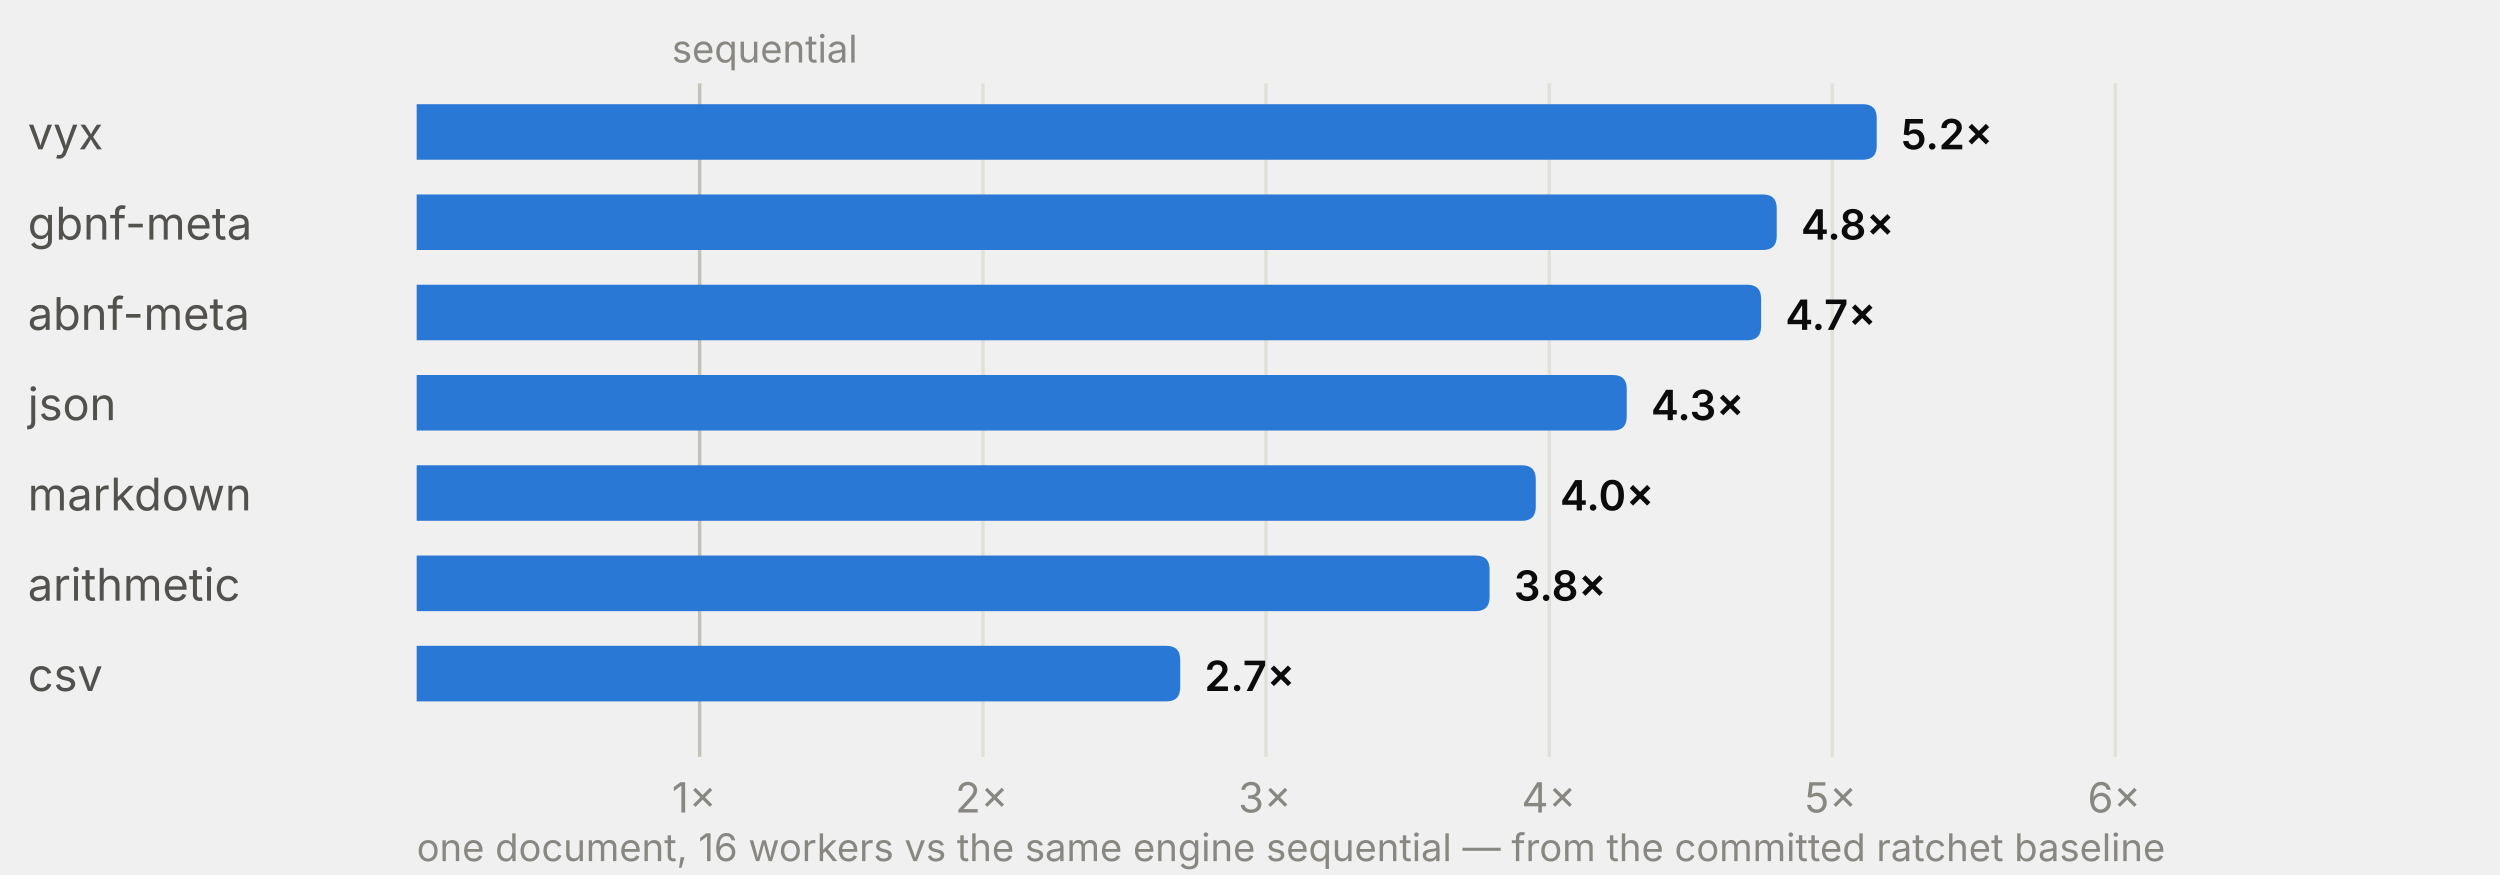
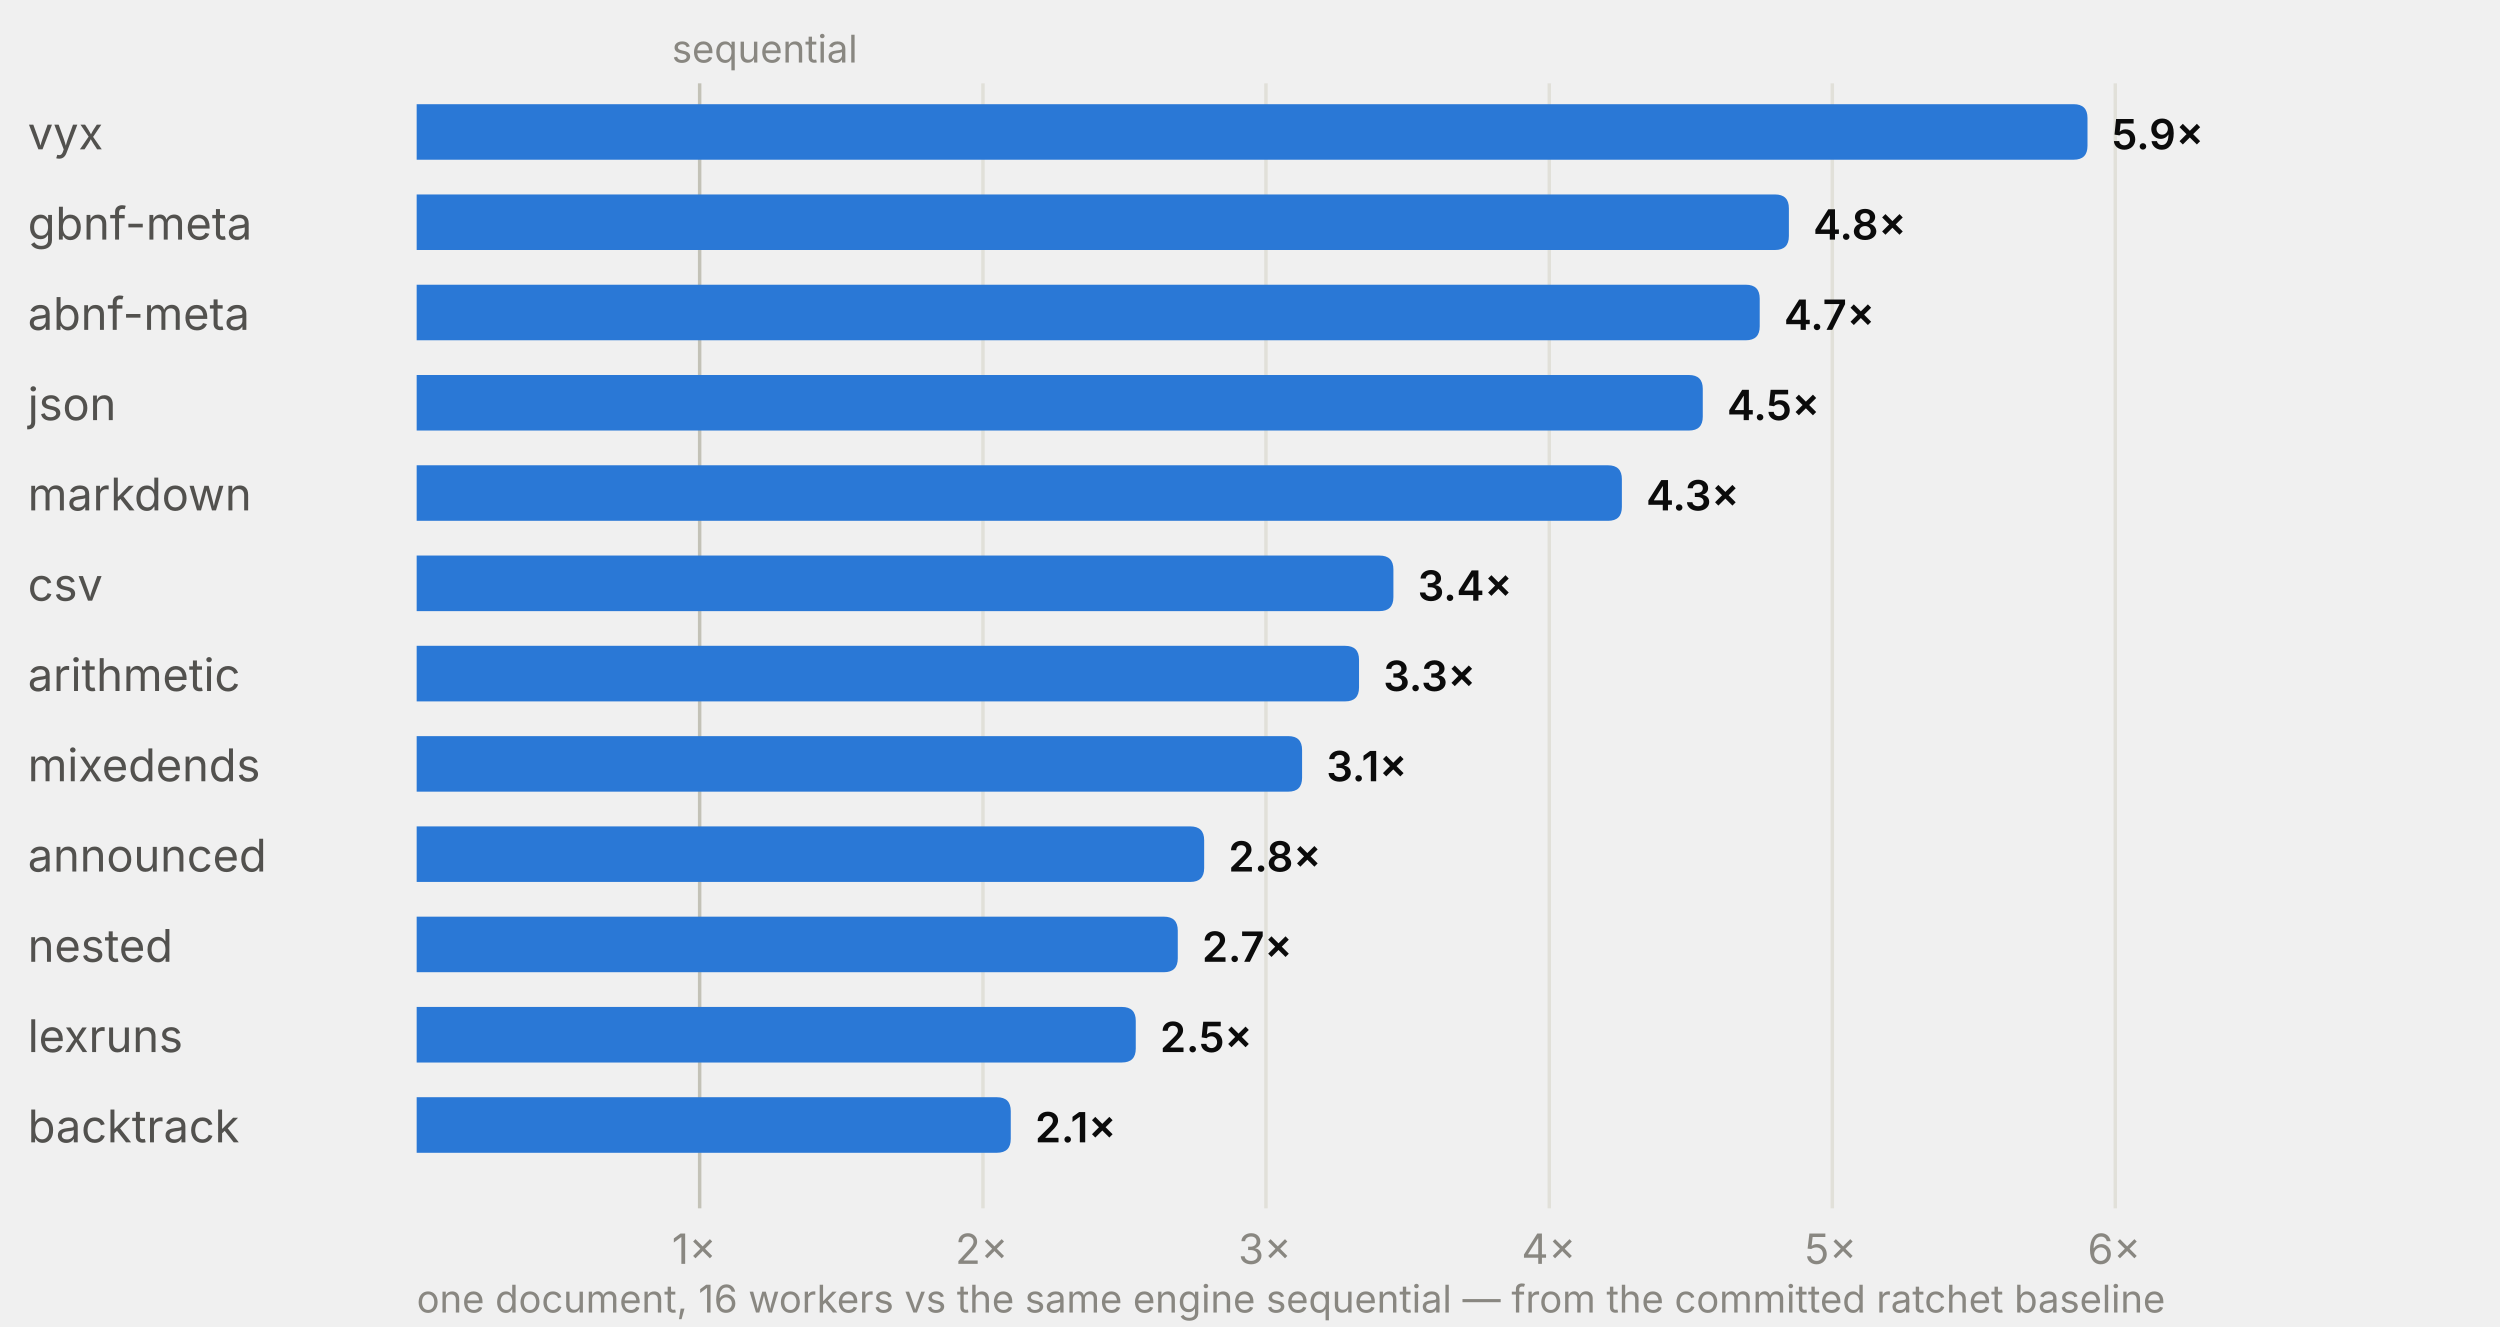
- <svg xmlns="http://www.w3.org/2000/svg" viewBox="0 0 720 252" width="720" height="252" role="img" aria-label="Wall-clock speedup at 16 workers, per grammar">
+ <svg xmlns="http://www.w3.org/2000/svg" viewBox="0 0 720 382" width="720" height="382" role="img" aria-label="Wall-clock speedup at 16 workers, per grammar">
  <style>
text{font-family:system-ui,-apple-system,'Segoe UI',sans-serif;fill:#52514e}
.p{fill:#0b0b0b}.m{fill:#898781}.b{font-weight:600}
.gl{stroke:#e1e0d9}.ax{stroke:#c3c2b7}
circle{stroke:#fcfcfb;stroke-width:2}
.c0{fill:#2a78d6}.c1{fill:#eb6834}.c2{fill:#1baf7a}.c3{fill:#eda100}
.c4{fill:#e87ba4}.c5{fill:#008300}.c6{fill:#4a3aa7}.c7{fill:#e34948}
@media(prefers-color-scheme:dark){
text{fill:#c3c2b7}
.p{fill:#ffffff}
.gl{stroke:#2c2c2a}.ax{stroke:#383835}
circle{stroke:#1a1a19}
.c0{fill:#3987e5}.c1{fill:#d95926}.c2{fill:#199e70}.c3{fill:#c98500}
.c4{fill:#d55181}.c6{fill:#9085e9}.c7{fill:#e66767}
}
</style>
-   <line x1="201.5" y1="24.0" x2="201.5" y2="218.0" class="ax" stroke-width="1" />
-   <text x="193.5" y="234.0" font-size="12" class="m">1×</text>
-   <line x1="283.1" y1="24.0" x2="283.1" y2="218.0" class="gl" stroke-width="1" />
-   <text x="275.1" y="234.0" font-size="12" class="m">2×</text>
-   <line x1="364.6" y1="24.0" x2="364.6" y2="218.0" class="gl" stroke-width="1" />
-   <text x="356.6" y="234.0" font-size="12" class="m">3×</text>
-   <line x1="446.2" y1="24.0" x2="446.2" y2="218.0" class="gl" stroke-width="1" />
-   <text x="438.2" y="234.0" font-size="12" class="m">4×</text>
-   <line x1="527.7" y1="24.0" x2="527.7" y2="218.0" class="gl" stroke-width="1" />
-   <text x="519.7" y="234.0" font-size="12" class="m">5×</text>
-   <line x1="609.2" y1="24.0" x2="609.2" y2="218.0" class="gl" stroke-width="1" />
-   <text x="601.2" y="234.0" font-size="12" class="m">6×</text>
+   <line x1="201.5" y1="24.0" x2="201.5" y2="348.0" class="ax" stroke-width="1" />
+   <text x="193.5" y="364.0" font-size="12" class="m">1×</text>
+   <line x1="283.1" y1="24.0" x2="283.1" y2="348.0" class="gl" stroke-width="1" />
+   <text x="275.1" y="364.0" font-size="12" class="m">2×</text>
+   <line x1="364.6" y1="24.0" x2="364.6" y2="348.0" class="gl" stroke-width="1" />
+   <text x="356.6" y="364.0" font-size="12" class="m">3×</text>
+   <line x1="446.2" y1="24.0" x2="446.2" y2="348.0" class="gl" stroke-width="1" />
+   <text x="438.2" y="364.0" font-size="12" class="m">4×</text>
+   <line x1="527.7" y1="24.0" x2="527.7" y2="348.0" class="gl" stroke-width="1" />
+   <text x="519.7" y="364.0" font-size="12" class="m">5×</text>
+   <line x1="609.2" y1="24.0" x2="609.2" y2="348.0" class="gl" stroke-width="1" />
+   <text x="601.2" y="364.0" font-size="12" class="m">6×</text>
  <text x="193.5" y="18.0" font-size="11" class="m">sequential</text>
  <text x="8.0" y="43.0" font-size="13">vyx</text>
-   <path d="M 120.0 30.0 H 536.5 Q 540.5 30.0 540.5 34.0 V 42.0 Q 540.5 46.0 536.5 46.0 H 120.0 Z" class="c0" />
-   <text x="547.5" y="43.0" font-size="12" class="p b">5.2×</text>
+   <path d="M 120.0 30.0 H 597.2 Q 601.2 30.0 601.2 34.0 V 42.0 Q 601.2 46.0 597.2 46.0 H 120.0 Z" class="c0" />
+   <text x="608.2" y="43.0" font-size="12" class="p b">5.9×</text>
  <text x="8.0" y="69.0" font-size="13">gbnf-meta</text>
-   <path d="M 120.0 56.0 H 507.7 Q 511.7 56.0 511.7 60.0 V 68.0 Q 511.7 72.0 507.7 72.0 H 120.0 Z" class="c0" />
-   <text x="518.7" y="69.0" font-size="12" class="p b">4.8×</text>
+   <path d="M 120.0 56.0 H 511.2 Q 515.2 56.0 515.2 60.0 V 68.0 Q 515.2 72.0 511.2 72.0 H 120.0 Z" class="c0" />
+   <text x="522.2" y="69.0" font-size="12" class="p b">4.8×</text>
  <text x="8.0" y="95.0" font-size="13">abnf-meta</text>
-   <path d="M 120.0 82.0 H 503.2 Q 507.2 82.0 507.2 86.0 V 94.0 Q 507.2 98.0 503.2 98.0 H 120.0 Z" class="c0" />
-   <text x="514.2" y="95.0" font-size="12" class="p b">4.7×</text>
+   <path d="M 120.0 82.0 H 502.8 Q 506.8 82.0 506.8 86.0 V 94.0 Q 506.8 98.0 502.8 98.0 H 120.0 Z" class="c0" />
+   <text x="513.8" y="95.0" font-size="12" class="p b">4.7×</text>
  <text x="8.0" y="121.0" font-size="13">json</text>
-   <path d="M 120.0 108.0 H 464.5 Q 468.5 108.0 468.5 112.0 V 120.0 Q 468.5 124.0 464.5 124.0 H 120.0 Z" class="c0" />
-   <text x="475.5" y="121.0" font-size="12" class="p b">4.3×</text>
+   <path d="M 120.0 108.0 H 486.4 Q 490.4 108.0 490.4 112.0 V 120.0 Q 490.4 124.0 486.4 124.0 H 120.0 Z" class="c0" />
+   <text x="497.4" y="121.0" font-size="12" class="p b">4.5×</text>
  <text x="8.0" y="147.0" font-size="13">markdown</text>
-   <path d="M 120.0 134.0 H 438.3 Q 442.3 134.0 442.3 138.0 V 146.0 Q 442.3 150.0 438.3 150.0 H 120.0 Z" class="c0" />
-   <text x="449.3" y="147.0" font-size="12" class="p b">4.0×</text>
-   <text x="8.0" y="173.0" font-size="13">arithmetic</text>
-   <path d="M 120.0 160.0 H 425.0 Q 429.0 160.0 429.0 164.0 V 172.0 Q 429.0 176.0 425.0 176.0 H 120.0 Z" class="c0" />
-   <text x="436.0" y="173.0" font-size="12" class="p b">3.8×</text>
-   <text x="8.0" y="199.0" font-size="13">csv</text>
-   <path d="M 120.0 186.0 H 335.9 Q 339.9 186.0 339.9 190.0 V 198.0 Q 339.9 202.0 335.9 202.0 H 120.0 Z" class="c0" />
-   <text x="346.9" y="199.0" font-size="12" class="p b">2.7×</text>
-   <text x="120.0" y="248.0" font-size="11" class="m">one document, 16 workers vs the same engine sequential — from the committed ratchet baseline</text>
+   <path d="M 120.0 134.0 H 463.1 Q 467.1 134.0 467.1 138.0 V 146.0 Q 467.1 150.0 463.1 150.0 H 120.0 Z" class="c0" />
+   <text x="474.1" y="147.0" font-size="12" class="p b">4.3×</text>
+   <text x="8.0" y="173.0" font-size="13">csv</text>
+   <path d="M 120.0 160.0 H 397.3 Q 401.3 160.0 401.3 164.0 V 172.0 Q 401.3 176.0 397.3 176.0 H 120.0 Z" class="c0" />
+   <text x="408.3" y="173.0" font-size="12" class="p b">3.4×</text>
+   <text x="8.0" y="199.0" font-size="13">arithmetic</text>
+   <path d="M 120.0 186.0 H 387.4 Q 391.4 186.0 391.4 190.0 V 198.0 Q 391.4 202.0 387.4 202.0 H 120.0 Z" class="c0" />
+   <text x="398.4" y="199.0" font-size="12" class="p b">3.3×</text>
+   <text x="8.0" y="225.0" font-size="13">mixedends</text>
+   <path d="M 120.0 212.0 H 371.0 Q 375.0 212.0 375.0 216.0 V 224.0 Q 375.0 228.0 371.0 228.0 H 120.0 Z" class="c0" />
+   <text x="382.0" y="225.0" font-size="12" class="p b">3.1×</text>
+   <text x="8.0" y="251.0" font-size="13">announced</text>
+   <path d="M 120.0 238.0 H 342.8 Q 346.8 238.0 346.8 242.0 V 250.0 Q 346.8 254.0 342.8 254.0 H 120.0 Z" class="c0" />
+   <text x="353.8" y="251.0" font-size="12" class="p b">2.8×</text>
+   <text x="8.0" y="277.0" font-size="13">nested</text>
+   <path d="M 120.0 264.0 H 335.2 Q 339.2 264.0 339.2 268.0 V 276.0 Q 339.2 280.0 335.2 280.0 H 120.0 Z" class="c0" />
+   <text x="346.2" y="277.0" font-size="12" class="p b">2.7×</text>
+   <text x="8.0" y="303.0" font-size="13">lexruns</text>
+   <path d="M 120.0 290.0 H 323.1 Q 327.1 290.0 327.1 294.0 V 302.0 Q 327.1 306.0 323.1 306.0 H 120.0 Z" class="c0" />
+   <text x="334.1" y="303.0" font-size="12" class="p b">2.5×</text>
+   <text x="8.0" y="329.0" font-size="13">backtrack</text>
+   <path d="M 120.0 316.0 H 287.1 Q 291.1 316.0 291.1 320.0 V 328.0 Q 291.1 332.0 287.1 332.0 H 120.0 Z" class="c0" />
+   <text x="298.1" y="329.0" font-size="12" class="p b">2.1×</text>
+   <text x="120.0" y="378.0" font-size="11" class="m">one document, 16 workers vs the same engine sequential — from the committed ratchet baseline</text>
</svg>
